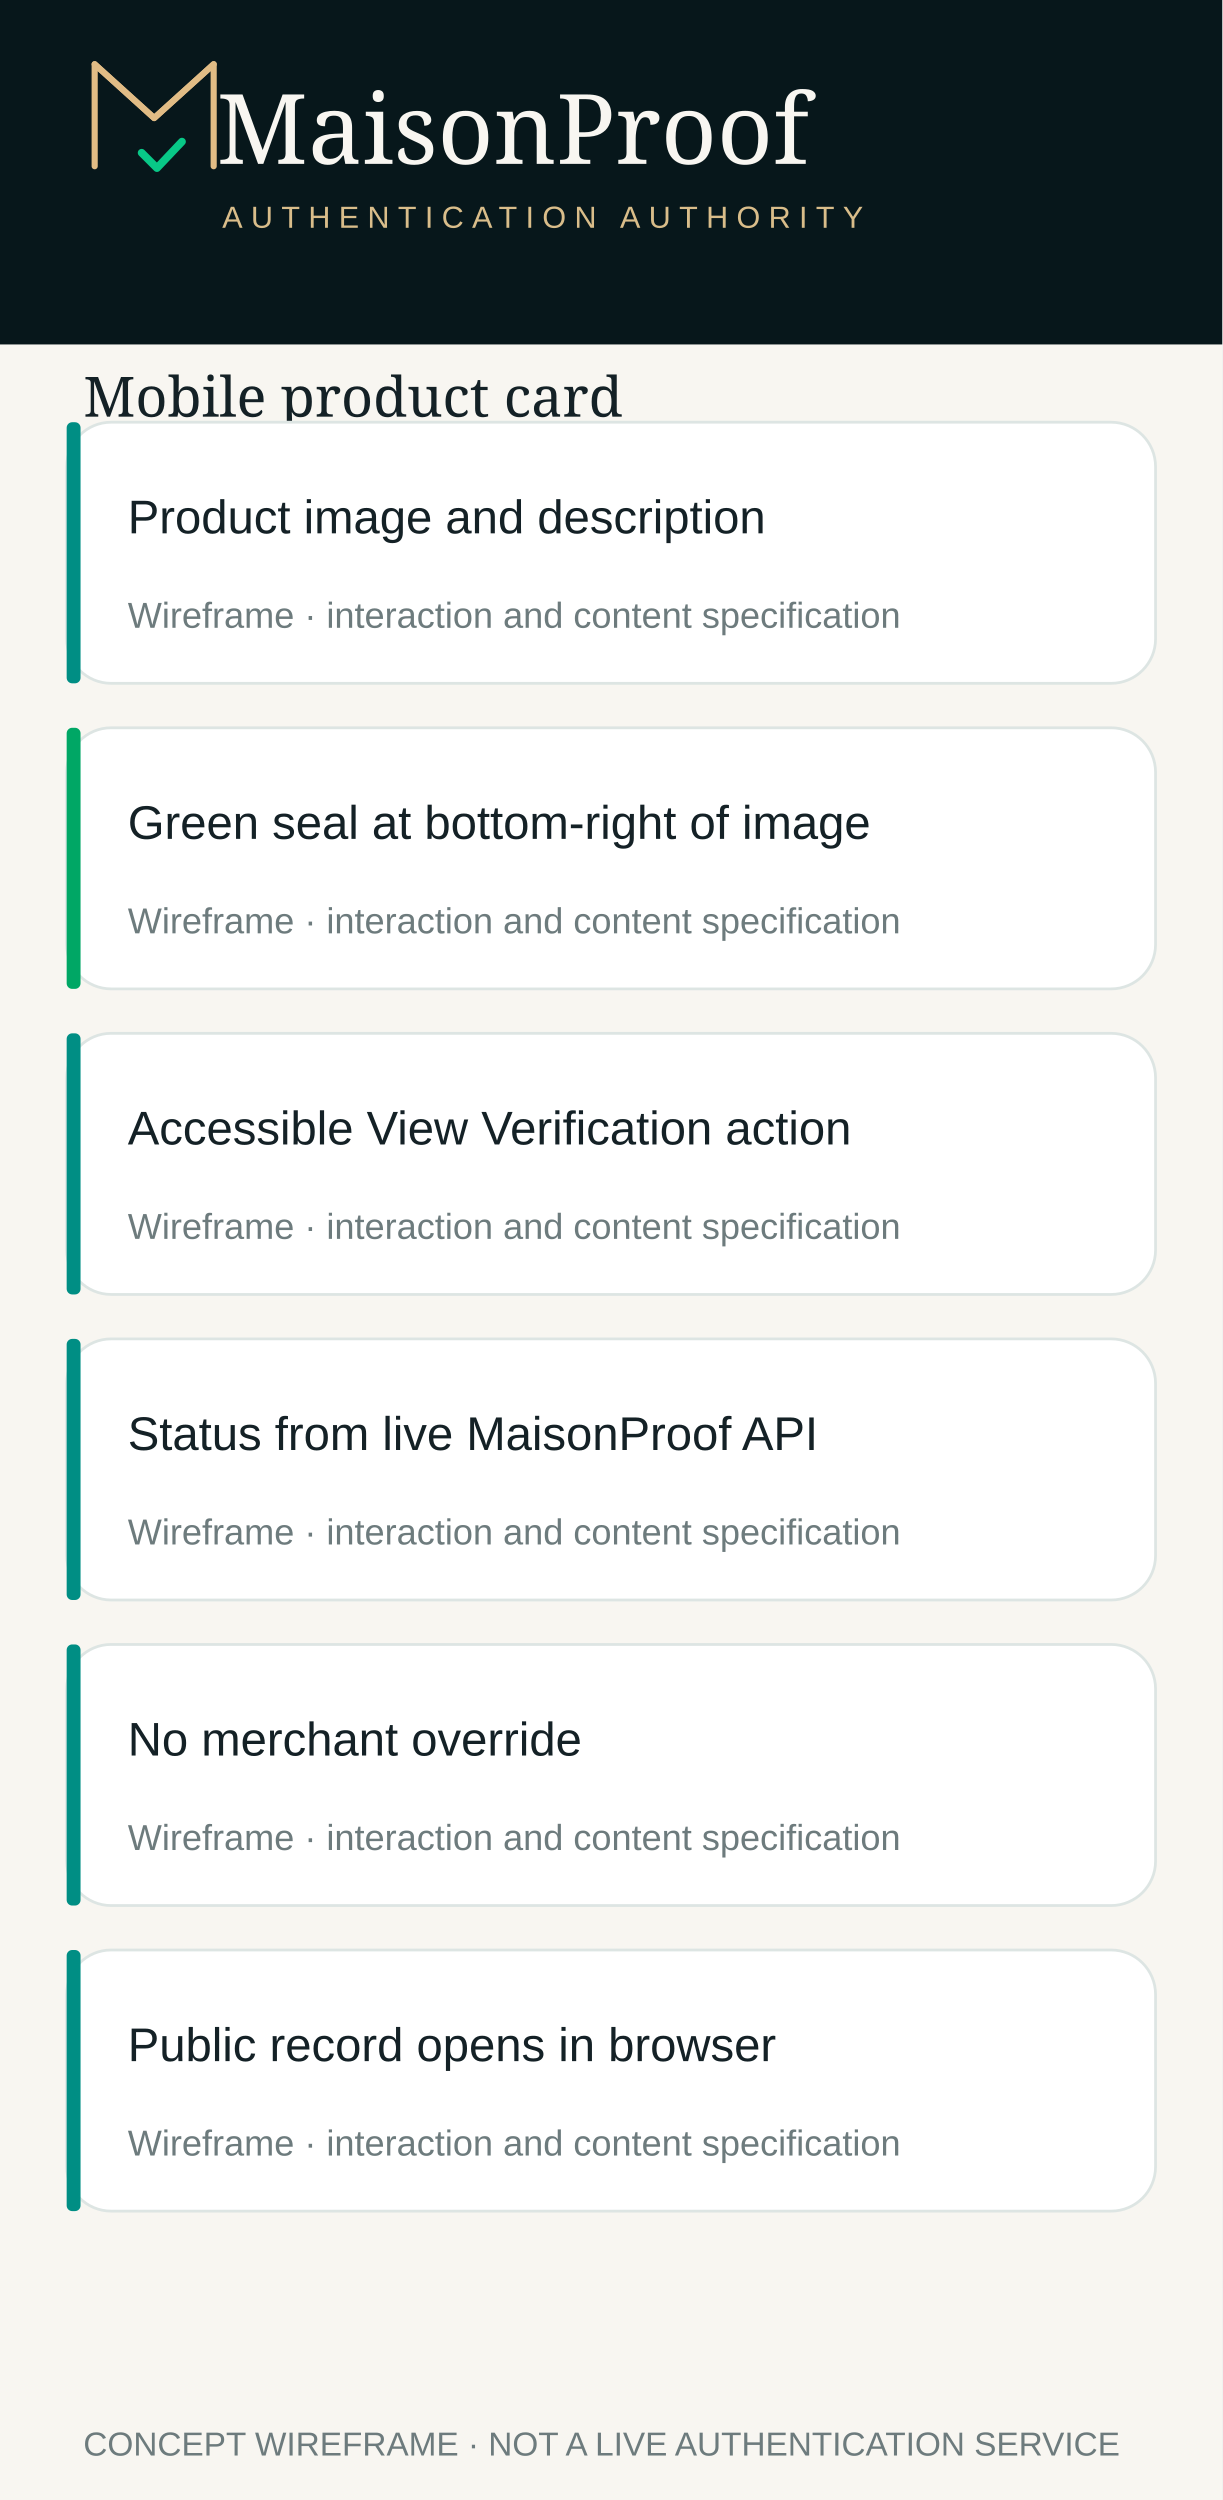
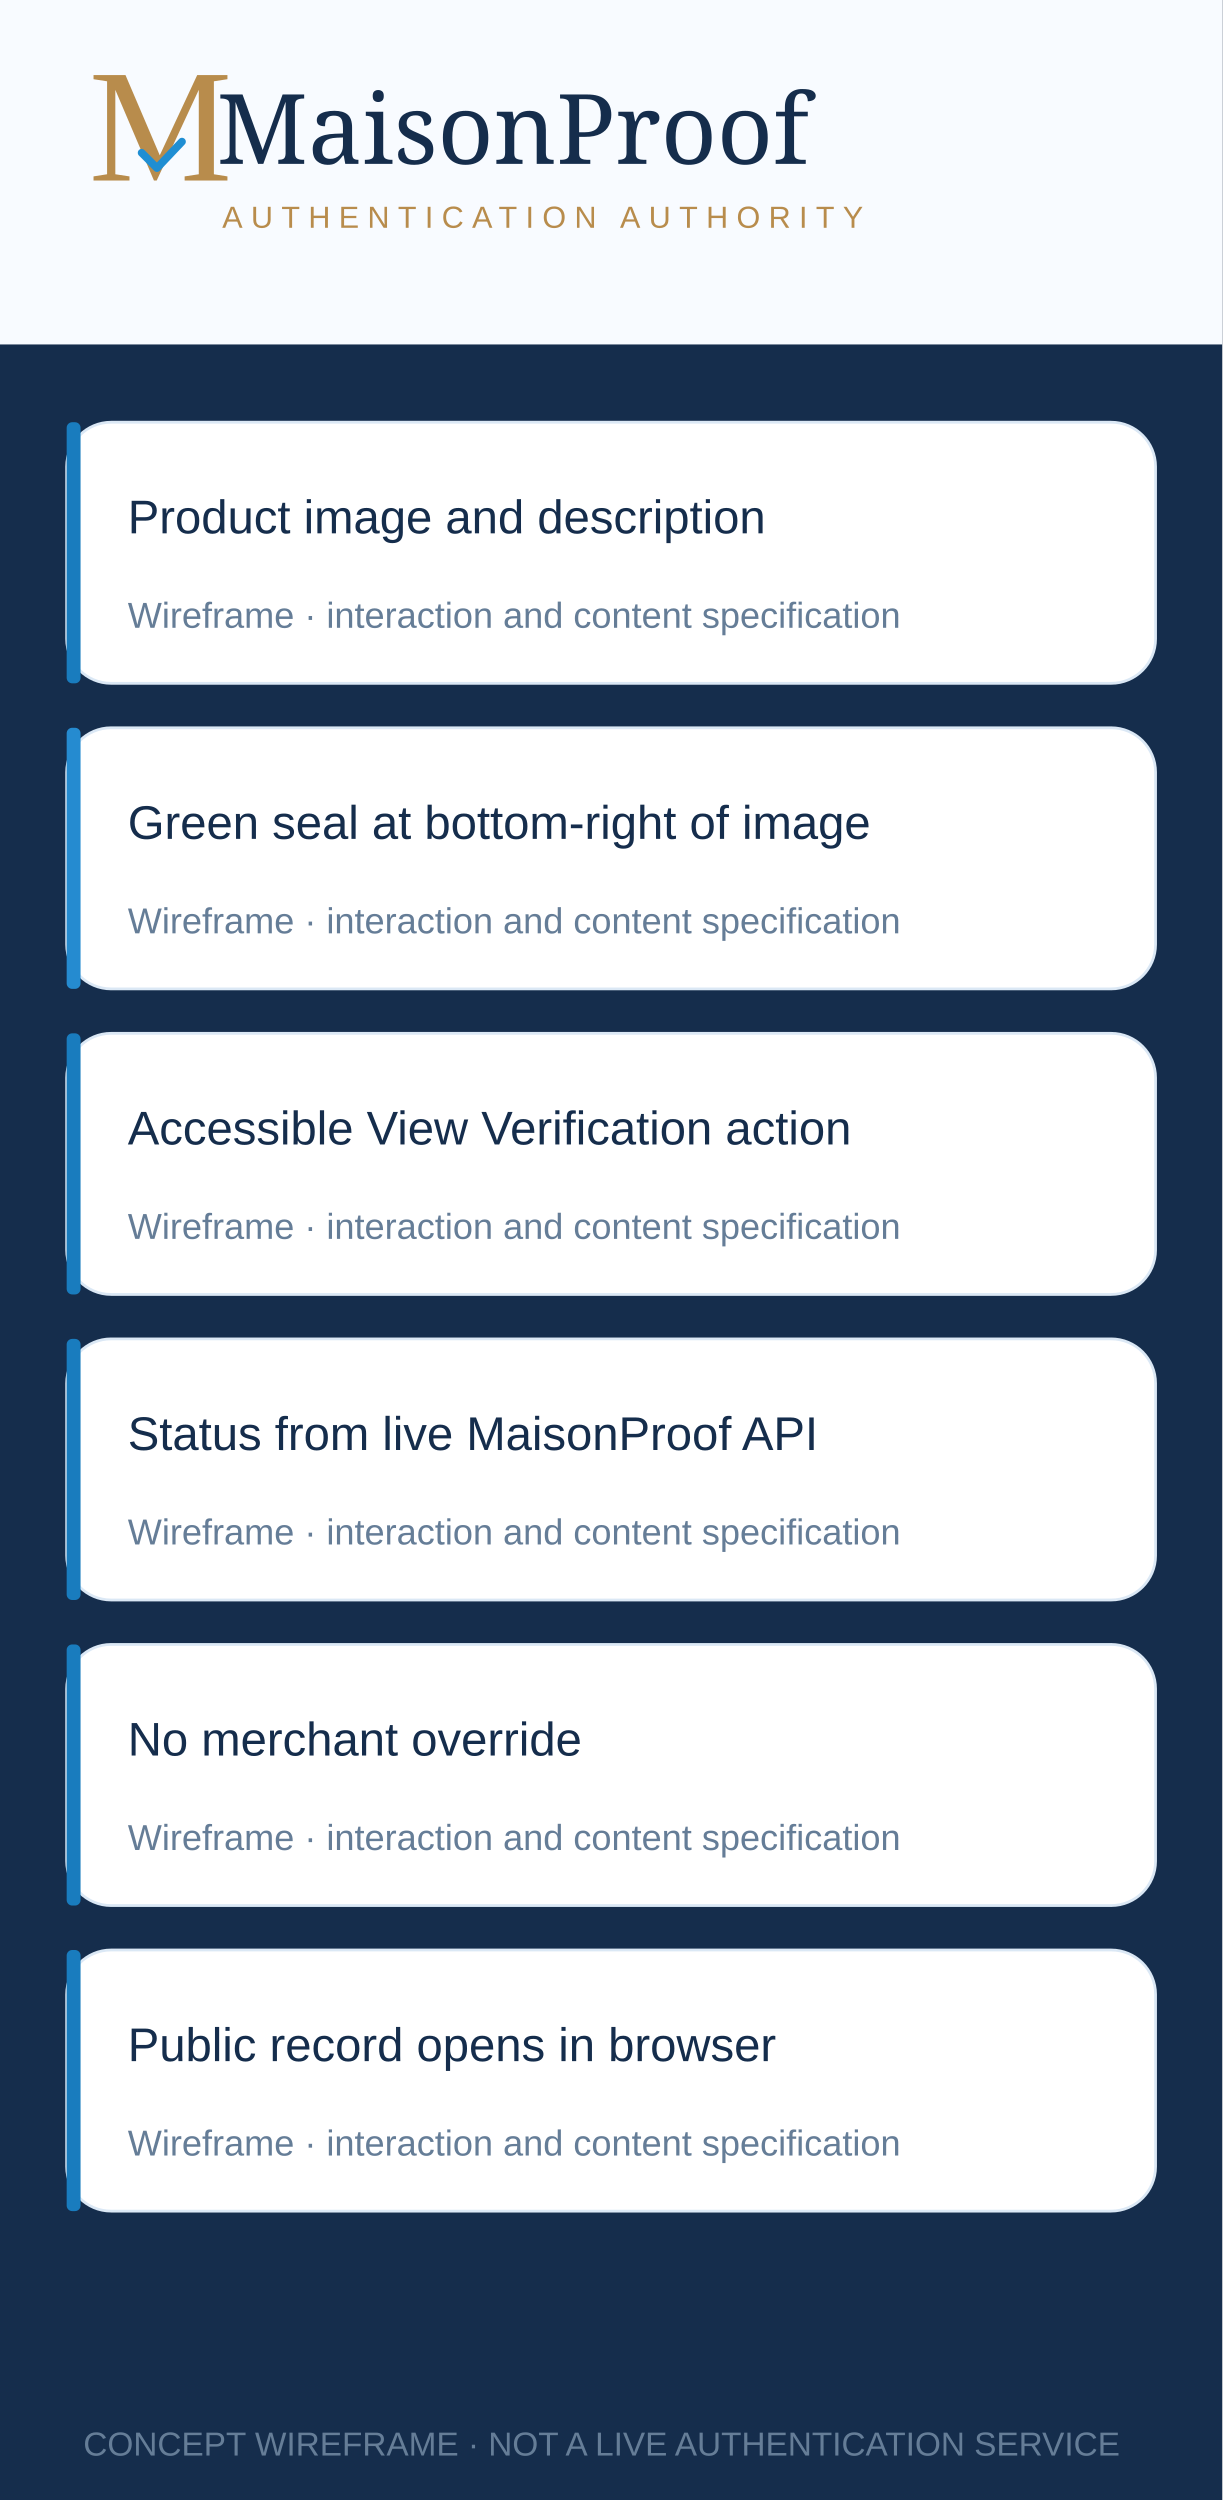
<svg xmlns="http://www.w3.org/2000/svg" width="440" height="900" viewBox="0 0 440 900">
-   <rect width="440" height="900" fill="#F8F6F1" />
-   <rect width="440" height="124" fill="#07171B" />
-   <g transform="translate(30 17) scale(.34)" fill="none" stroke="#E1BC85" stroke-width="6.5" stroke-linecap="round" stroke-linejoin="round">
-     <path d="M12 126 V18 L75 75 L138 18 V126" />
-     <path d="M12 18 L75 75 L138 18" />
-   </g>
-   <path d="M51 55 l5.5 5.5 9-9.5" fill="none" stroke="#08C887" stroke-width="2.8" stroke-linecap="round" stroke-linejoin="round" />
-   <text x="78" y="59" fill="#F8F6F1" font-family="Georgia,serif" font-size="35">MaisonProof</text>
-   <text x="80" y="82" fill="#D9BD8A" font-family="Arial,sans-serif" letter-spacing="3" font-size="11">AUTHENTICATION AUTHORITY</text>
-   <text x="30" y="150" fill="#142126" font-family="Georgia,serif" font-size="20">Mobile product card</text>
-   <rect x="24" y="152" width="392" height="94" rx="16" fill="#FFFFFF" stroke="#DDE5E3" />
-   <rect x="24" y="152" width="5" height="94" rx="2" fill="#008E84" />
-   <text x="46" y="192" fill="#142126" font-size="17" font-family="Arial,sans-serif">Product image and description</text>
-   <text x="46" y="226" fill="#6D7B7D" font-size="13" font-family="Arial,sans-serif">Wireframe · interaction and content specification</text>
-   <rect x="24" y="262" width="392" height="94" rx="16" fill="#FFFFFF" stroke="#DDE5E3" />
-   <rect x="24" y="262" width="5" height="94" rx="2" fill="#00A765" />
-   <text x="46" y="302" fill="#142126" font-size="17" font-family="Arial,sans-serif">Green seal at bottom-right of image</text>
-   <text x="46" y="336" fill="#6D7B7D" font-size="13" font-family="Arial,sans-serif">Wireframe · interaction and content specification</text>
-   <rect x="24" y="372" width="392" height="94" rx="16" fill="#FFFFFF" stroke="#DDE5E3" />
-   <rect x="24" y="372" width="5" height="94" rx="2" fill="#008E84" />
-   <text x="46" y="412" fill="#142126" font-size="17" font-family="Arial,sans-serif">Accessible View Verification action</text>
-   <text x="46" y="446" fill="#6D7B7D" font-size="13" font-family="Arial,sans-serif">Wireframe · interaction and content specification</text>
-   <rect x="24" y="482" width="392" height="94" rx="16" fill="#FFFFFF" stroke="#DDE5E3" />
-   <rect x="24" y="482" width="5" height="94" rx="2" fill="#008E84" />
-   <text x="46" y="522" fill="#142126" font-size="17" font-family="Arial,sans-serif">Status from live MaisonProof API</text>
-   <text x="46" y="556" fill="#6D7B7D" font-size="13" font-family="Arial,sans-serif">Wireframe · interaction and content specification</text>
-   <rect x="24" y="592" width="392" height="94" rx="16" fill="#FFFFFF" stroke="#DDE5E3" />
-   <rect x="24" y="592" width="5" height="94" rx="2" fill="#008E84" />
-   <text x="46" y="632" fill="#142126" font-size="17" font-family="Arial,sans-serif">No merchant override</text>
-   <text x="46" y="666" fill="#6D7B7D" font-size="13" font-family="Arial,sans-serif">Wireframe · interaction and content specification</text>
-   <rect x="24" y="702" width="392" height="94" rx="16" fill="#FFFFFF" stroke="#DDE5E3" />
-   <rect x="24" y="702" width="5" height="94" rx="2" fill="#008E84" />
-   <text x="46" y="742" fill="#142126" font-size="17" font-family="Arial,sans-serif">Public record opens in browser</text>
-   <text x="46" y="776" fill="#6D7B7D" font-size="13" font-family="Arial,sans-serif">Wireframe · interaction and content specification</text>
-   <text x="30" y="884" fill="#6D7B7D" font-size="12" font-family="Arial,sans-serif">CONCEPT WIREFRAME · NOT A LIVE AUTHENTICATION SERVICE</text>
+   <rect width="440" height="900" fill="#152d4c" />
+   <rect width="440" height="124" fill="#f8fbff" />
+   <text x="32" y="65" fill="#b88c4c" font-family="Bodoni MT, Didot, Times New Roman, Georgia, serif" font-size="58" font-weight="400">M</text>
+   <path d="M51 55 l5.5 5.5 9-9.5" fill="none" stroke="#1f8ed3" stroke-width="2.8" stroke-linecap="round" stroke-linejoin="round" />
+   <text x="78" y="59" fill="#152d4c" font-family="Georgia,serif" font-size="35">MaisonProof</text>
+   <text x="80" y="82" fill="#b88c4c" font-family="Arial,sans-serif" letter-spacing="3" font-size="11">AUTHENTICATION AUTHORITY</text>
+   <text x="30" y="150" fill="#152d4c" font-family="Georgia,serif" font-size="20">Mobile product card</text>
+   <rect x="24" y="152" width="392" height="94" rx="16" fill="#ffffff" stroke="#dbe8f5" />
+   <rect x="24" y="152" width="5" height="94" rx="2" fill="#197cbe" />
+   <text x="46" y="192" fill="#152d4c" font-size="17" font-family="Arial,sans-serif">Product image and description</text>
+   <text x="46" y="226" fill="#657d97" font-size="13" font-family="Arial,sans-serif">Wireframe · interaction and content specification</text>
+   <rect x="24" y="262" width="392" height="94" rx="16" fill="#ffffff" stroke="#dbe8f5" />
+   <rect x="24" y="262" width="5" height="94" rx="2" fill="#258bd0" />
+   <text x="46" y="302" fill="#152d4c" font-size="17" font-family="Arial,sans-serif">Green seal at bottom-right of image</text>
+   <text x="46" y="336" fill="#657d97" font-size="13" font-family="Arial,sans-serif">Wireframe · interaction and content specification</text>
+   <rect x="24" y="372" width="392" height="94" rx="16" fill="#ffffff" stroke="#dbe8f5" />
+   <rect x="24" y="372" width="5" height="94" rx="2" fill="#197cbe" />
+   <text x="46" y="412" fill="#152d4c" font-size="17" font-family="Arial,sans-serif">Accessible View Verification action</text>
+   <text x="46" y="446" fill="#657d97" font-size="13" font-family="Arial,sans-serif">Wireframe · interaction and content specification</text>
+   <rect x="24" y="482" width="392" height="94" rx="16" fill="#ffffff" stroke="#dbe8f5" />
+   <rect x="24" y="482" width="5" height="94" rx="2" fill="#197cbe" />
+   <text x="46" y="522" fill="#152d4c" font-size="17" font-family="Arial,sans-serif">Status from live MaisonProof API</text>
+   <text x="46" y="556" fill="#657d97" font-size="13" font-family="Arial,sans-serif">Wireframe · interaction and content specification</text>
+   <rect x="24" y="592" width="392" height="94" rx="16" fill="#ffffff" stroke="#dbe8f5" />
+   <rect x="24" y="592" width="5" height="94" rx="2" fill="#197cbe" />
+   <text x="46" y="632" fill="#152d4c" font-size="17" font-family="Arial,sans-serif">No merchant override</text>
+   <text x="46" y="666" fill="#657d97" font-size="13" font-family="Arial,sans-serif">Wireframe · interaction and content specification</text>
+   <rect x="24" y="702" width="392" height="94" rx="16" fill="#ffffff" stroke="#dbe8f5" />
+   <rect x="24" y="702" width="5" height="94" rx="2" fill="#197cbe" />
+   <text x="46" y="742" fill="#152d4c" font-size="17" font-family="Arial,sans-serif">Public record opens in browser</text>
+   <text x="46" y="776" fill="#657d97" font-size="13" font-family="Arial,sans-serif">Wireframe · interaction and content specification</text>
+   <text x="30" y="884" fill="#657d97" font-size="12" font-family="Arial,sans-serif">CONCEPT WIREFRAME · NOT A LIVE AUTHENTICATION SERVICE</text>
</svg>
